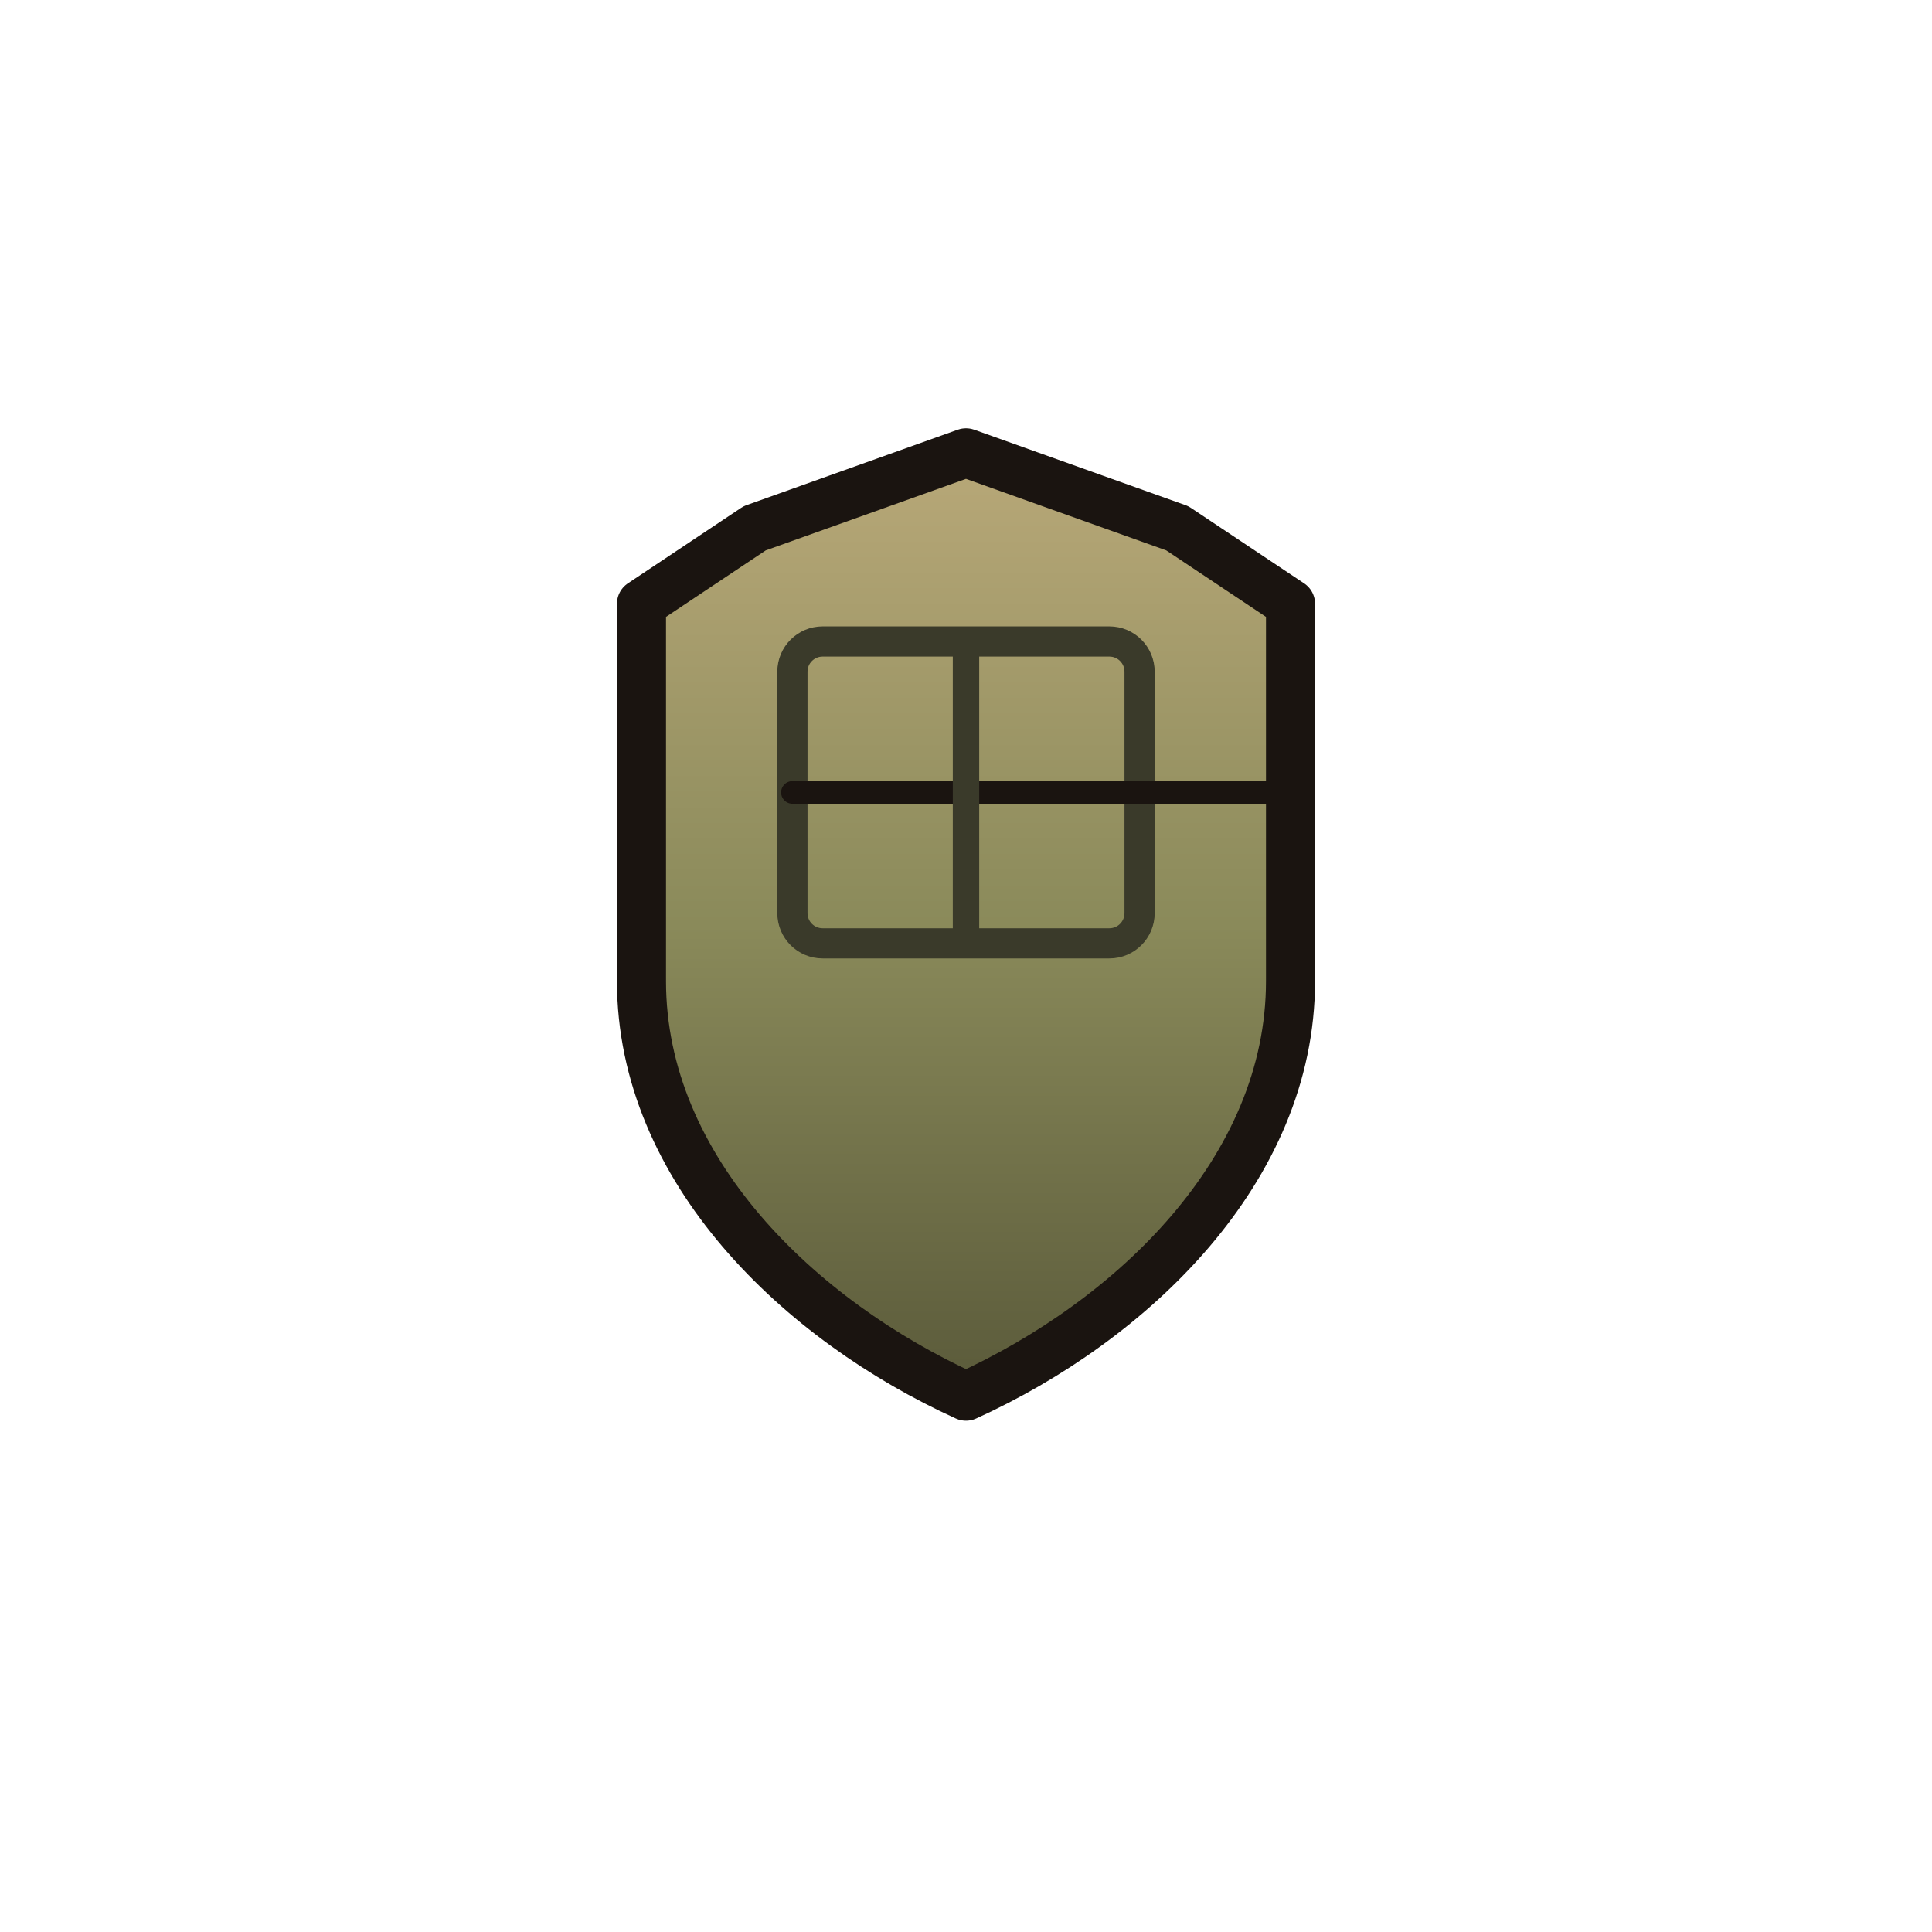
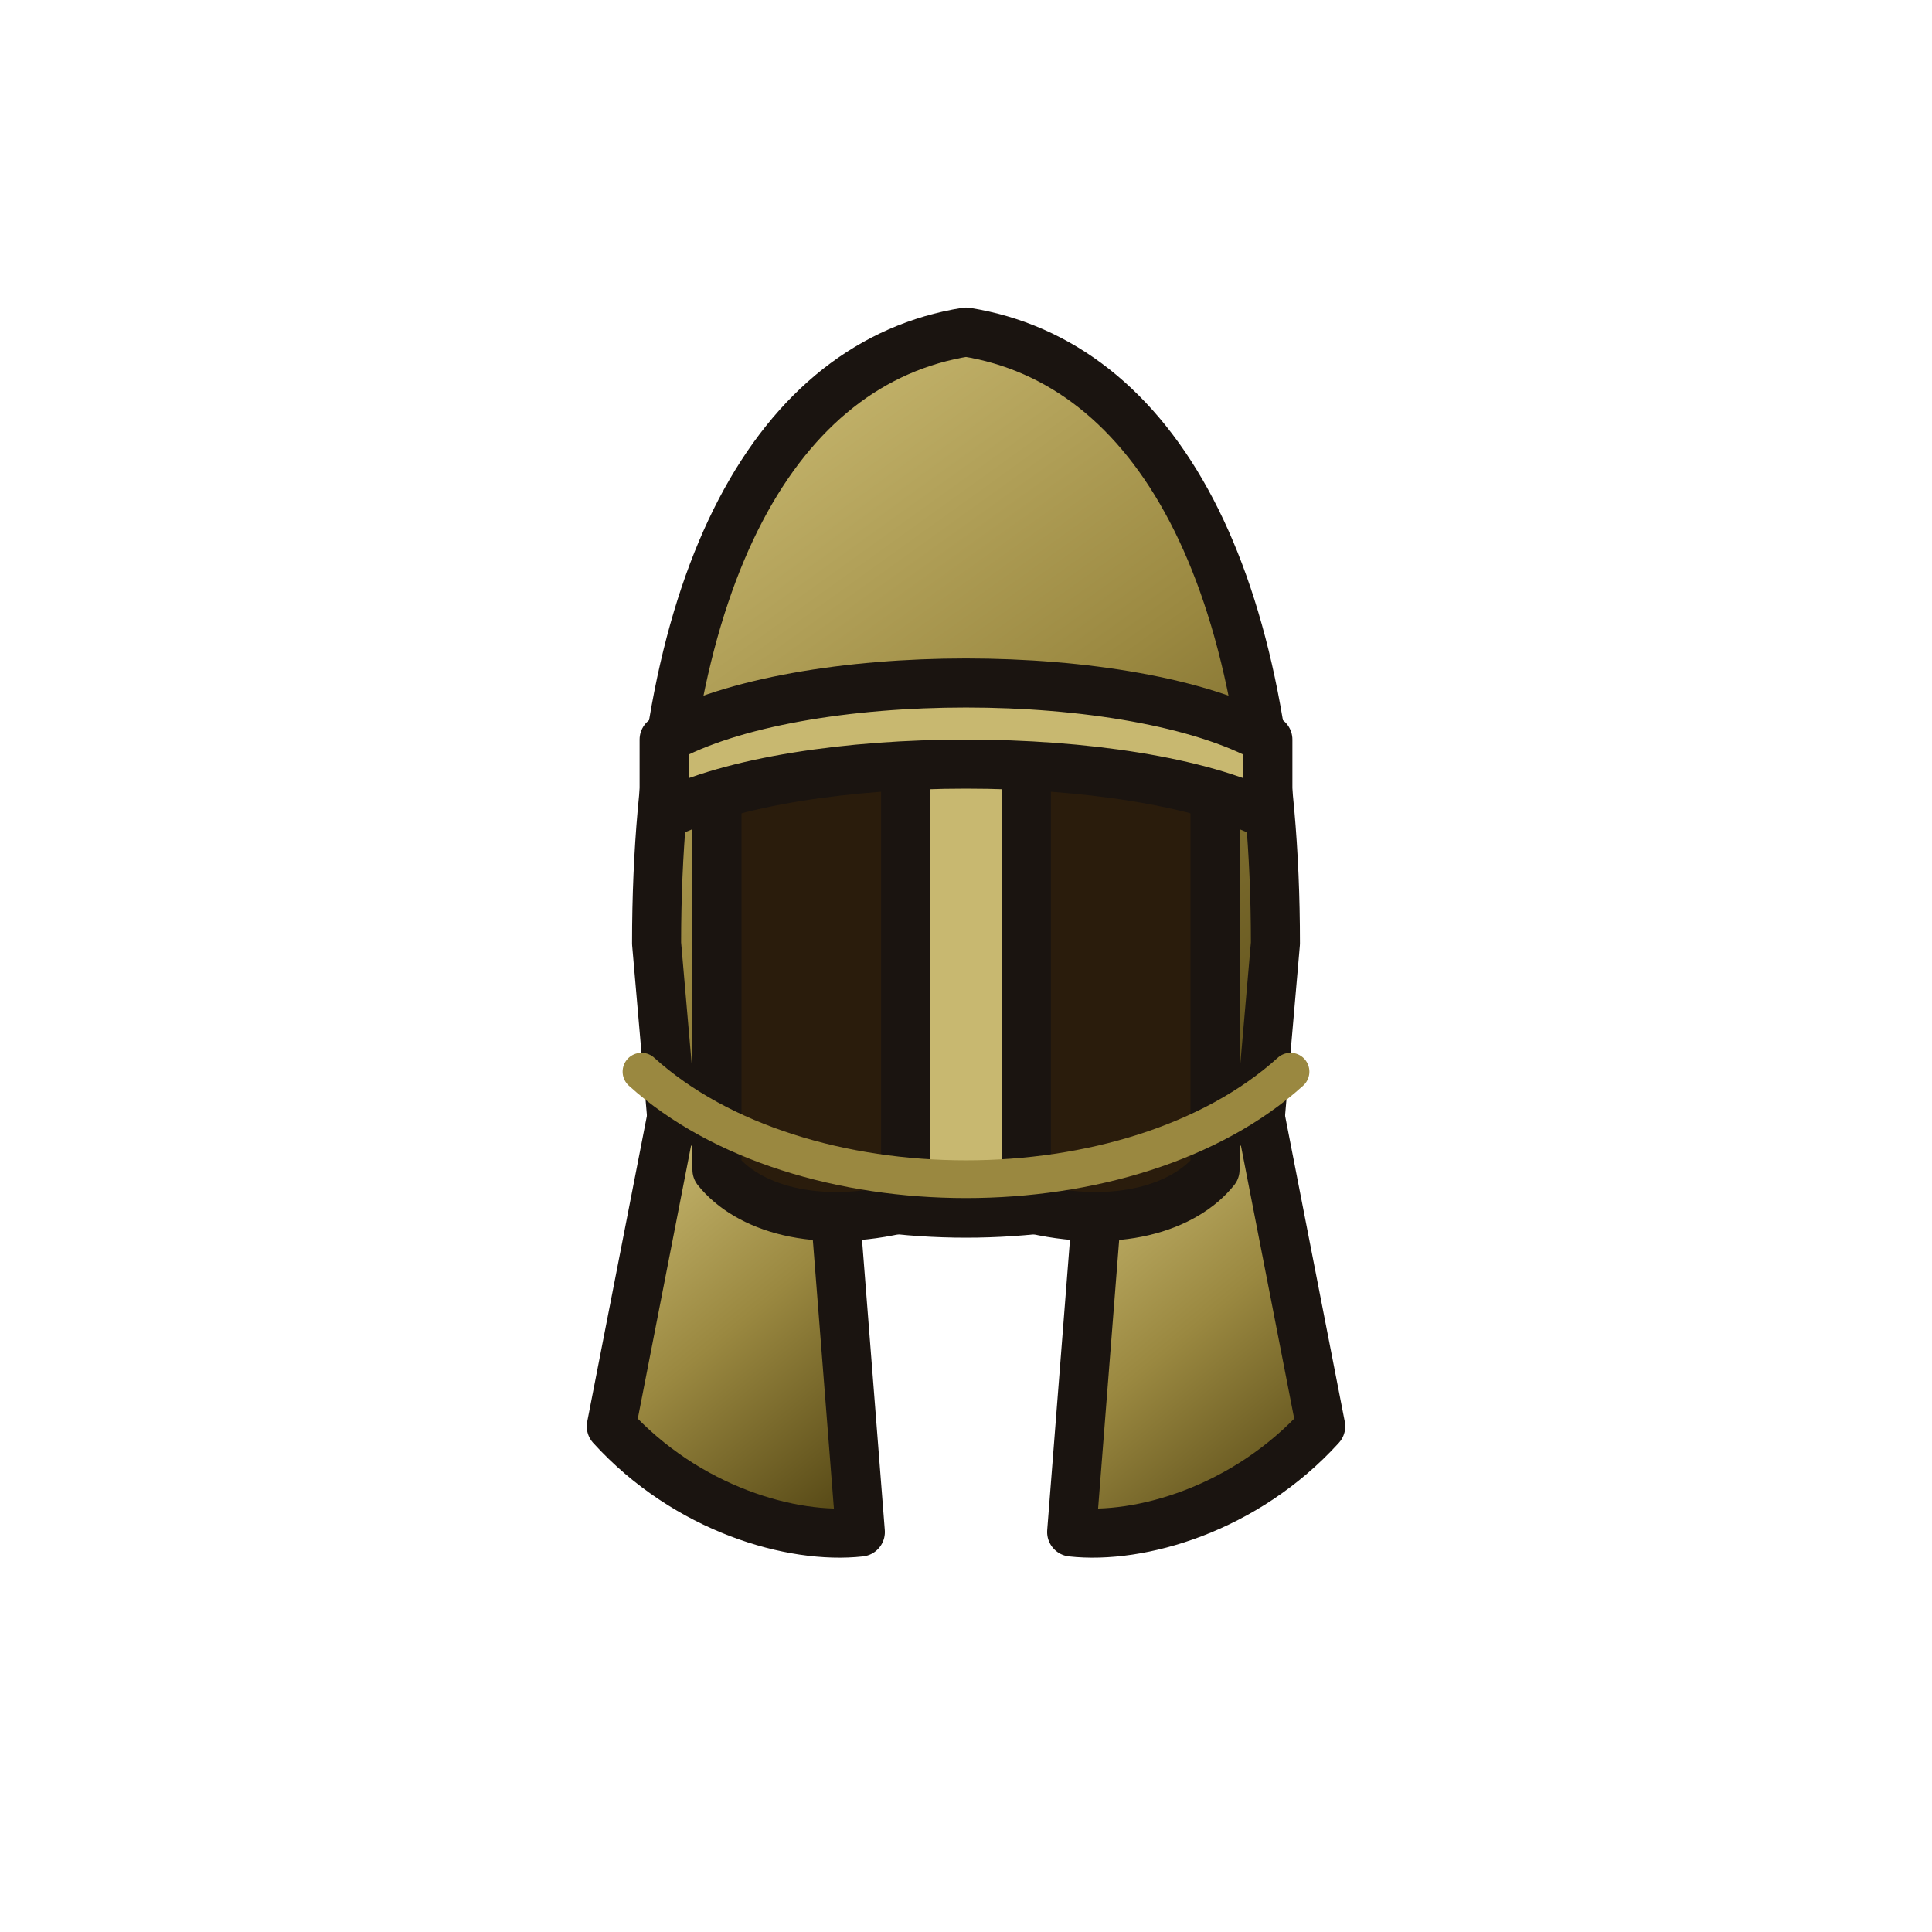
<svg xmlns="http://www.w3.org/2000/svg" viewBox="0 0 512 512">
  <defs>
-     <linearGradient id="fighter_helm_b" x1="0" y1="0" x2="0" y2="1">
-       <stop offset="0" stop-color="#b8a878" />
-       <stop offset="0.5" stop-color="#8a8a5a" />
-       <stop offset="1" stop-color="#5a5a3a" />
+     <linearGradient id="fighter_helm_b" x1="0.25" y1="0" x2="0.75" y2="1">
+       <stop offset="0" stop-color="#c8b870" />
+       <stop offset="0.5" stop-color="#9a8840" />
+       <stop offset="1" stop-color="#5a4c18" />
    </linearGradient>
  </defs>
  <g stroke="#1a1410" stroke-width="13" stroke-linejoin="round" stroke-linecap="round">
-     <path d="M170 260 L170 160 L200 140 L256 120 L312 140 L342 160 L342 260 C 342 310 300 350 256 370 C 212 350 170 310 170 260 Z" fill="url(#fighter_helm_b)" />
-     <rect x="210" y="170" width="92" height="80" rx="8" fill="none" stroke="#3a3a2a" stroke-width="8" />
-     <path d="M210 210 L342 210" stroke="#1a1410" stroke-width="6" />
-     <path d="M256 170 L256 250" stroke="#3a3a2a" stroke-width="7" />
+     <path d="M 174 250 C 174 152 206 96 256 88 C 306 96 338 152 338 250 L 334 296 C 306 330 206 330 178 296 Z" fill="url(#fighter_helm_b)" />
+     <path d="M 178 296 L 162 378 C 182 400 210 408 228 406 L 220 304 Z" fill="url(#fighter_helm_b)" />
+     <path d="M 334 296 L 350 378 C 330 400 302 408 284 406 L 292 304 Z" fill="url(#fighter_helm_b)" />
+     <rect x="241" y="190" width="30" height="130" rx="12" fill="#c8b870" stroke="#1a1410" stroke-width="11" />
+     <path d="M 190 196 L 240 196 L 240 320 C 216 326 198 320 190 310 Z" fill="#2a1c0c" />
+     <path d="M 272 196 L 322 196 L 322 310 C 314 320 296 326 272 320 Z" fill="#2a1c0c" />
+     <path d="M 176 196 C 212 176 300 176 336 196 L 336 216 C 300 198 212 198 176 216 Z" fill="#c8b870" />
+     <path d="M 170 284 C 212 322 300 322 342 284" fill="none" stroke="#9a8840" stroke-width="10" />
  </g>
</svg>
